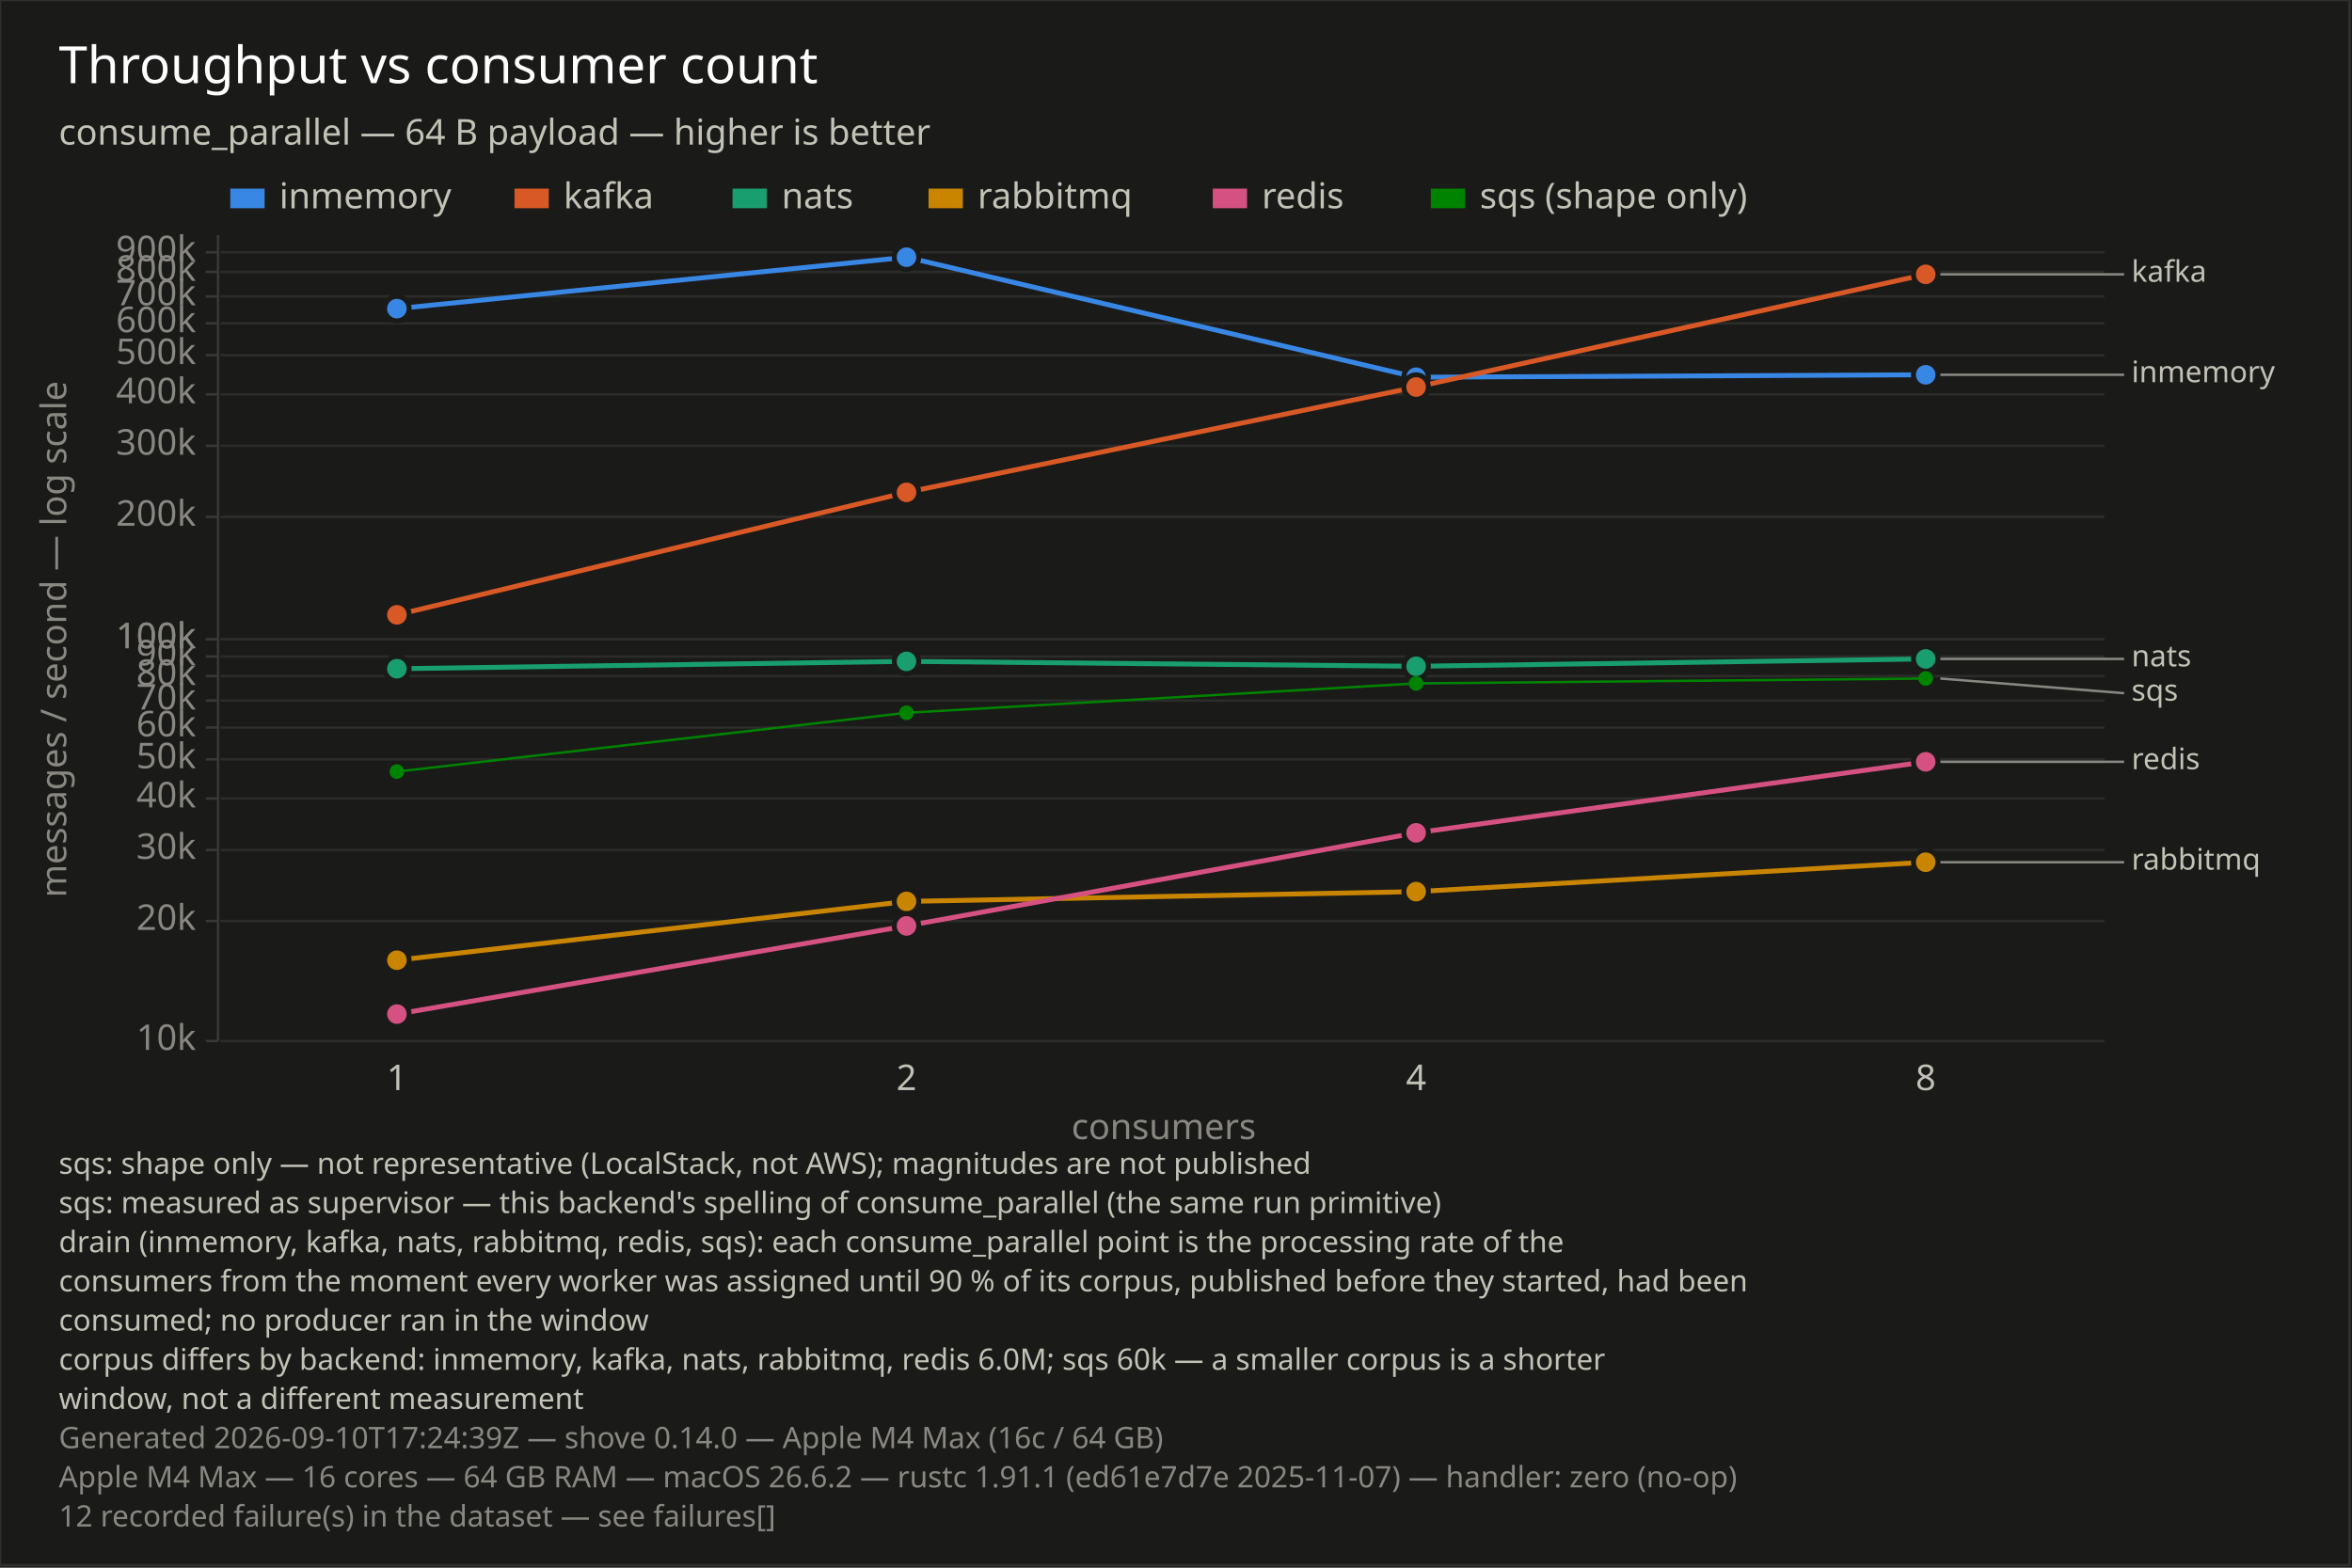
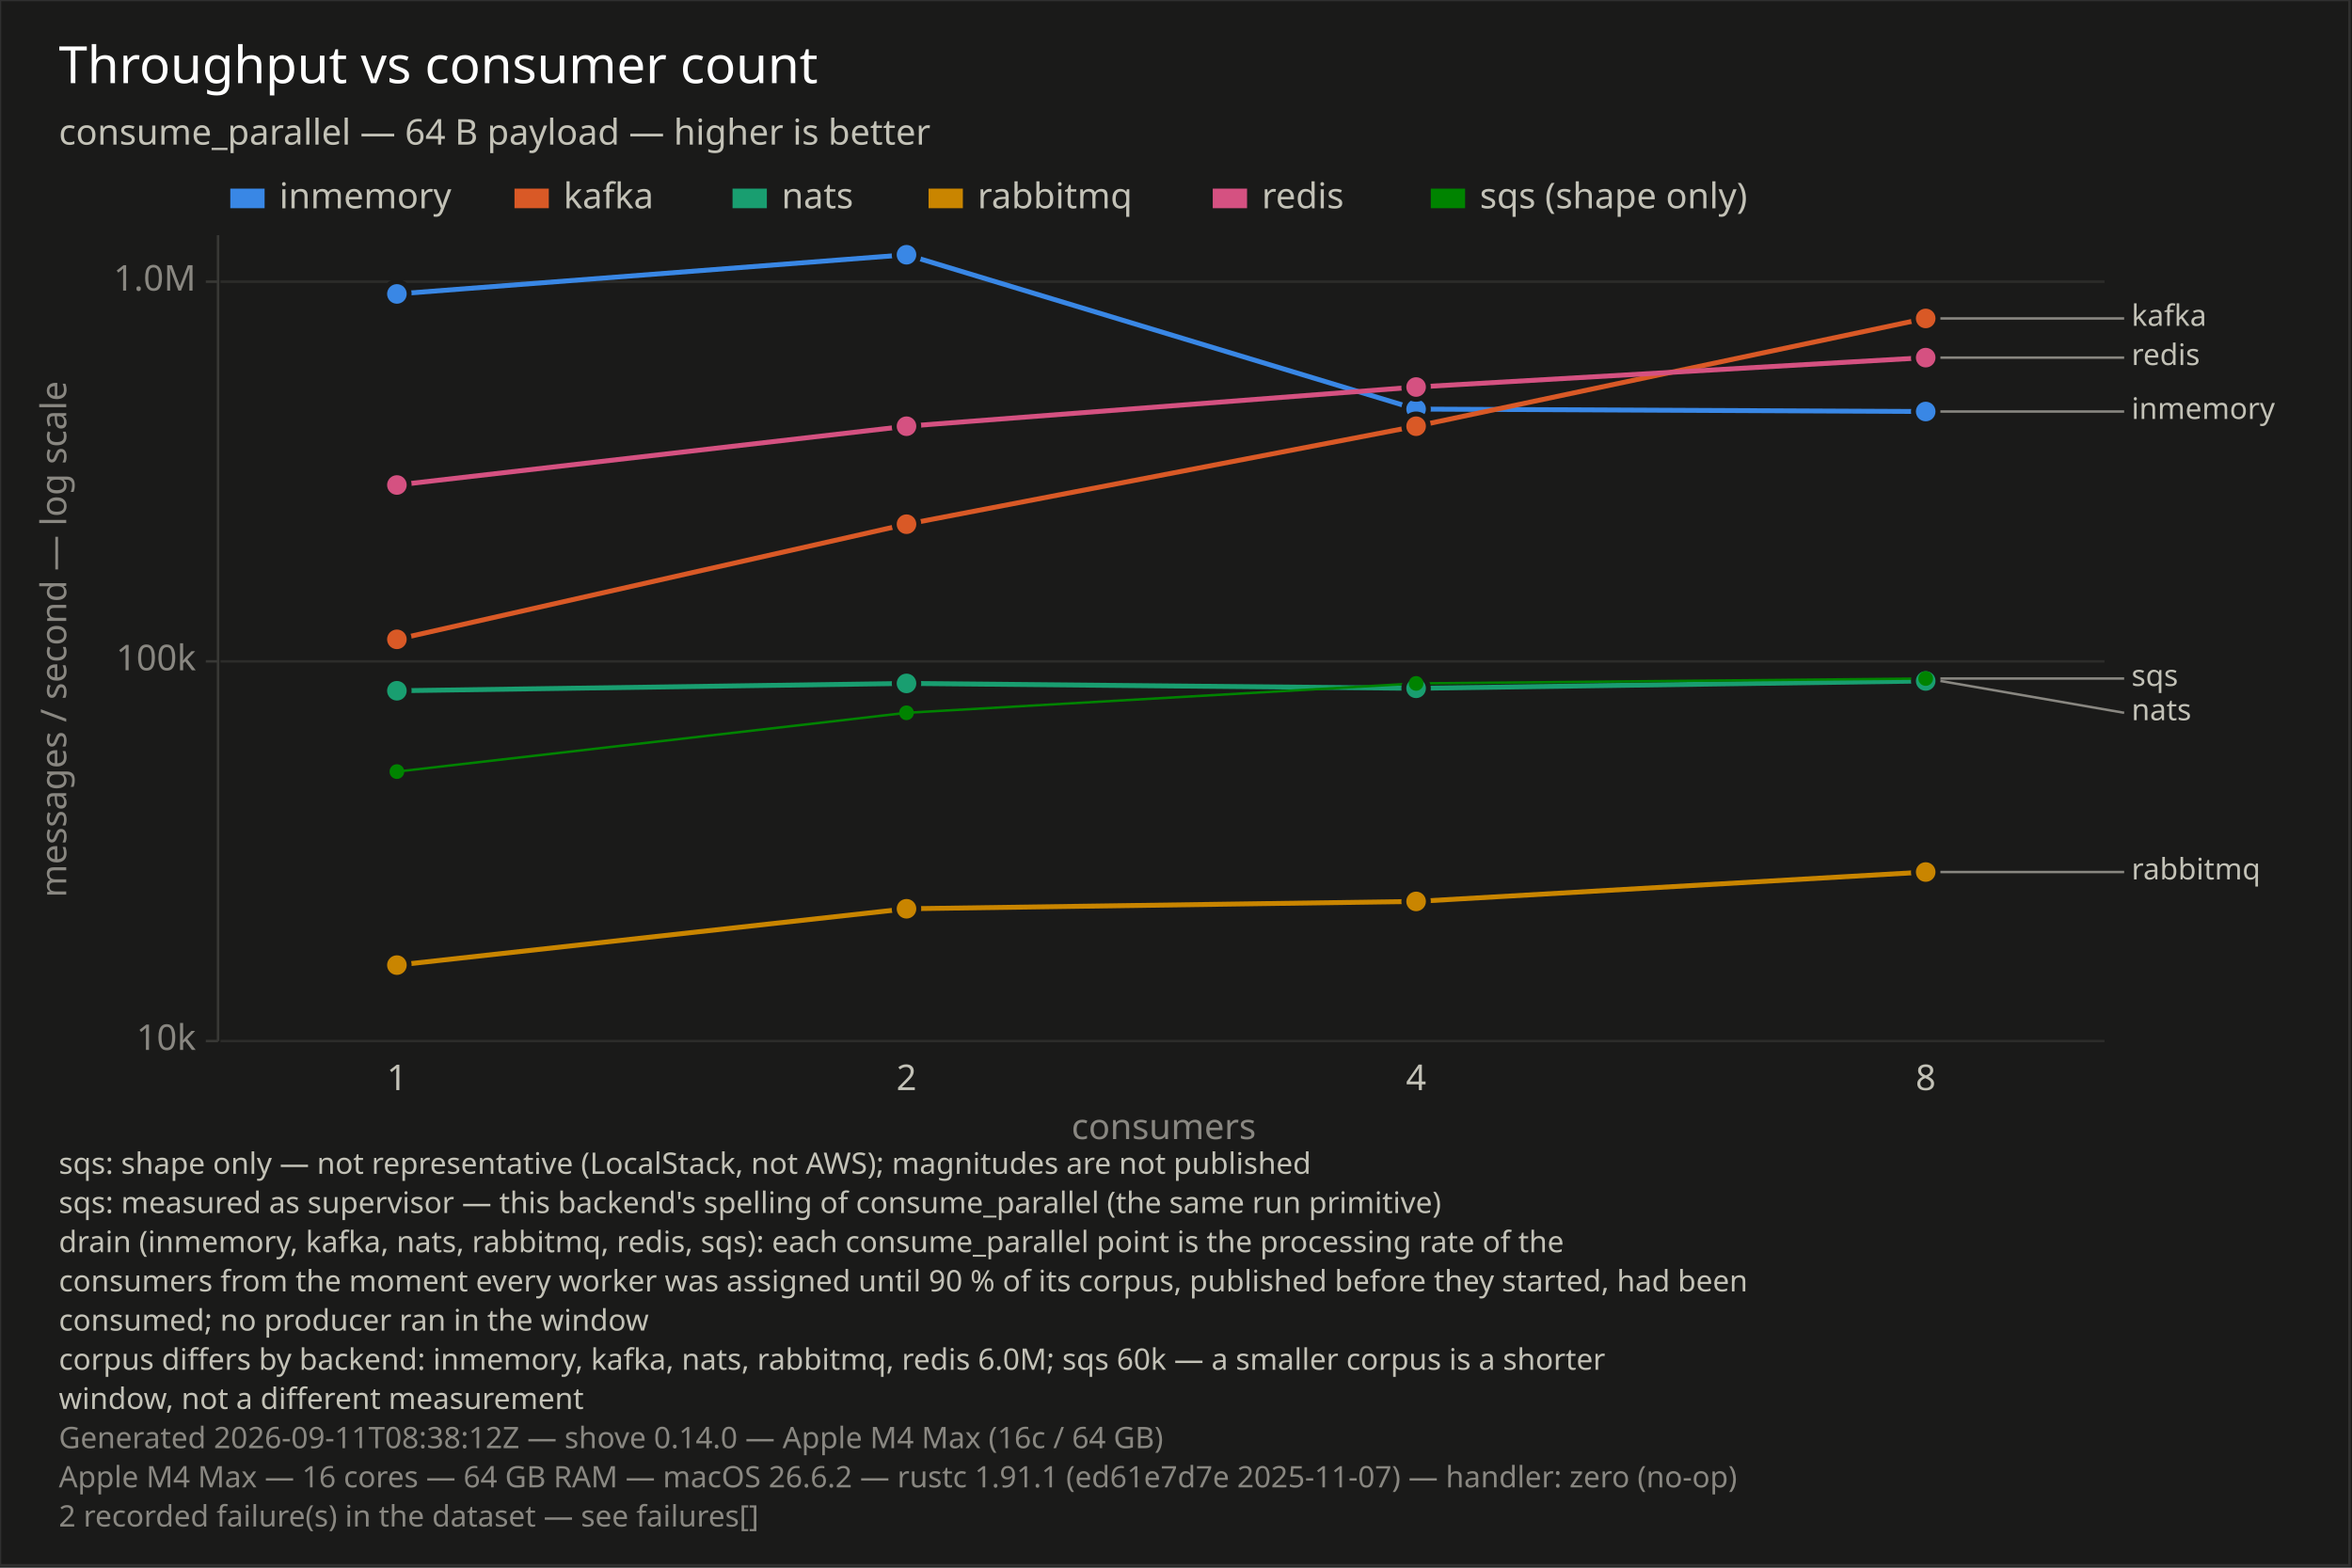
<svg xmlns="http://www.w3.org/2000/svg" width="960" height="640" viewBox="0 0 960 640">
  <rect x="0" y="0" width="960" height="640" opacity="1" fill="#1A1A19" stroke="none" />
  <rect x="0" y="0" width="959" height="639" opacity="0.1" fill="none" stroke="#FFFFFF" />
  <text x="24" y="18" dy="0.76em" text-anchor="start" font-family="sans-serif" font-size="20.968" opacity="1" fill="#FFFFFF">
Throughput vs consumer count
</text>
  <text x="24" y="48" dy="0.76em" text-anchor="start" font-family="sans-serif" font-size="14.516" opacity="1" fill="#C3C2B7">
consume_parallel — 64 B payload — higher is better
</text>
  <text x="24" y="470" dy="0.76em" text-anchor="start" font-family="sans-serif" font-size="12.097" opacity="1" fill="#C3C2B7">
sqs: shape only — not representative (LocalStack, not AWS); magnitudes are not published
</text>
  <text x="24" y="486" dy="0.76em" text-anchor="start" font-family="sans-serif" font-size="12.097" opacity="1" fill="#C3C2B7">
sqs: measured as supervisor — this backend's spelling of consume_parallel (the same run primitive)
</text>
  <text x="24" y="502" dy="0.76em" text-anchor="start" font-family="sans-serif" font-size="12.097" opacity="1" fill="#C3C2B7">
drain (inmemory, kafka, nats, rabbitmq, redis, sqs): each consume_parallel point is the processing rate of the
</text>
  <text x="24" y="518" dy="0.76em" text-anchor="start" font-family="sans-serif" font-size="12.097" opacity="1" fill="#C3C2B7">
consumers from the moment every worker was assigned until 90 % of its corpus, published before they started, had been
</text>
  <text x="24" y="534" dy="0.76em" text-anchor="start" font-family="sans-serif" font-size="12.097" opacity="1" fill="#C3C2B7">
consumed; no producer ran in the window
</text>
  <text x="24" y="550" dy="0.76em" text-anchor="start" font-family="sans-serif" font-size="12.097" opacity="1" fill="#C3C2B7">
corpus differs by backend: inmemory, kafka, nats, rabbitmq, redis 6.0M; sqs 60k — a smaller corpus is a shorter
</text>
  <text x="24" y="566" dy="0.76em" text-anchor="start" font-family="sans-serif" font-size="12.097" opacity="1" fill="#C3C2B7">
window, not a different measurement
</text>
  <text x="24" y="582" dy="0.76em" text-anchor="start" font-family="sans-serif" font-size="12.097" opacity="1" fill="#898781">
- Generated 2026-09-10T17:24:39Z — shove 0.14.0 — Apple M4 Max (16c / 64 GB)
+ Generated 2026-09-11T08:38:12Z — shove 0.14.0 — Apple M4 Max (16c / 64 GB)
</text>
  <text x="24" y="598" dy="0.76em" text-anchor="start" font-family="sans-serif" font-size="12.097" opacity="1" fill="#898781">
Apple M4 Max — 16 cores — 64 GB RAM — macOS 26.6.2 — rustc 1.91.1 (ed61e7d7e 2025-11-07) — handler: zero (no-op)
</text>
  <text x="24" y="614" dy="0.76em" text-anchor="start" font-family="sans-serif" font-size="12.097" opacity="1" fill="#898781">
- 12 recorded failure(s) in the dataset — see failures[]
+ 2 recorded failure(s) in the dataset — see failures[]
</text>
  <text x="16" y="261" dy="0.76em" text-anchor="middle" font-family="sans-serif" font-size="14.516" opacity="1" fill="#898781" transform="rotate(270, 16, 261)">
messages / second — log scale
</text>
  <line opacity="1" stroke="#2C2C2A" stroke-width="1" x1="90" y1="425" x2="859" y2="425" />
-   <line opacity="1" stroke="#2C2C2A" stroke-width="1" x1="90" y1="376" x2="859" y2="376" />
-   <line opacity="1" stroke="#2C2C2A" stroke-width="1" x1="90" y1="347" x2="859" y2="347" />
-   <line opacity="1" stroke="#2C2C2A" stroke-width="1" x1="90" y1="326" x2="859" y2="326" />
-   <line opacity="1" stroke="#2C2C2A" stroke-width="1" x1="90" y1="310" x2="859" y2="310" />
-   <line opacity="1" stroke="#2C2C2A" stroke-width="1" x1="90" y1="297" x2="859" y2="297" />
-   <line opacity="1" stroke="#2C2C2A" stroke-width="1" x1="90" y1="286" x2="859" y2="286" />
-   <line opacity="1" stroke="#2C2C2A" stroke-width="1" x1="90" y1="276" x2="859" y2="276" />
-   <line opacity="1" stroke="#2C2C2A" stroke-width="1" x1="90" y1="268" x2="859" y2="268" />
-   <line opacity="1" stroke="#2C2C2A" stroke-width="1" x1="90" y1="261" x2="859" y2="261" />
-   <line opacity="1" stroke="#2C2C2A" stroke-width="1" x1="90" y1="261" x2="859" y2="261" />
-   <line opacity="1" stroke="#2C2C2A" stroke-width="1" x1="90" y1="211" x2="859" y2="211" />
-   <line opacity="1" stroke="#2C2C2A" stroke-width="1" x1="90" y1="182" x2="859" y2="182" />
-   <line opacity="1" stroke="#2C2C2A" stroke-width="1" x1="90" y1="161" x2="859" y2="161" />
-   <line opacity="1" stroke="#2C2C2A" stroke-width="1" x1="90" y1="145" x2="859" y2="145" />
-   <line opacity="1" stroke="#2C2C2A" stroke-width="1" x1="90" y1="132" x2="859" y2="132" />
-   <line opacity="1" stroke="#2C2C2A" stroke-width="1" x1="90" y1="121" x2="859" y2="121" />
-   <line opacity="1" stroke="#2C2C2A" stroke-width="1" x1="90" y1="111" x2="859" y2="111" />
-   <line opacity="1" stroke="#2C2C2A" stroke-width="1" x1="90" y1="103" x2="859" y2="103" />
+   <line opacity="1" stroke="#2C2C2A" stroke-width="1" x1="90" y1="270" x2="859" y2="270" />
+   <line opacity="1" stroke="#2C2C2A" stroke-width="1" x1="90" y1="115" x2="859" y2="115" />
  <polyline fill="none" opacity="1" stroke="#383835" stroke-width="1" points="89,96 89,425 " />
  <text x="80" y="425" dy="0.5ex" text-anchor="end" font-family="sans-serif" font-size="14.516" opacity="1" fill="#898781">
10k
</text>
  <polyline fill="none" opacity="1" stroke="#383835" stroke-width="1" points="84,425 89,425 " />
-   <text x="80" y="376" dy="0.5ex" text-anchor="end" font-family="sans-serif" font-size="14.516" opacity="1" fill="#898781">
- 20k
- </text>
-   <polyline fill="none" opacity="1" stroke="#383835" stroke-width="1" points="84,376 89,376 " />
-   <text x="80" y="347" dy="0.5ex" text-anchor="end" font-family="sans-serif" font-size="14.516" opacity="1" fill="#898781">
- 30k
- </text>
-   <polyline fill="none" opacity="1" stroke="#383835" stroke-width="1" points="84,347 89,347 " />
-   <text x="80" y="326" dy="0.5ex" text-anchor="end" font-family="sans-serif" font-size="14.516" opacity="1" fill="#898781">
- 40k
- </text>
-   <polyline fill="none" opacity="1" stroke="#383835" stroke-width="1" points="84,326 89,326 " />
-   <text x="80" y="310" dy="0.5ex" text-anchor="end" font-family="sans-serif" font-size="14.516" opacity="1" fill="#898781">
- 50k
- </text>
-   <polyline fill="none" opacity="1" stroke="#383835" stroke-width="1" points="84,310 89,310 " />
-   <text x="80" y="297" dy="0.5ex" text-anchor="end" font-family="sans-serif" font-size="14.516" opacity="1" fill="#898781">
- 60k
- </text>
-   <polyline fill="none" opacity="1" stroke="#383835" stroke-width="1" points="84,297 89,297 " />
-   <text x="80" y="286" dy="0.5ex" text-anchor="end" font-family="sans-serif" font-size="14.516" opacity="1" fill="#898781">
- 70k
- </text>
-   <polyline fill="none" opacity="1" stroke="#383835" stroke-width="1" points="84,286 89,286 " />
-   <text x="80" y="276" dy="0.5ex" text-anchor="end" font-family="sans-serif" font-size="14.516" opacity="1" fill="#898781">
- 80k
- </text>
-   <polyline fill="none" opacity="1" stroke="#383835" stroke-width="1" points="84,276 89,276 " />
-   <text x="80" y="268" dy="0.5ex" text-anchor="end" font-family="sans-serif" font-size="14.516" opacity="1" fill="#898781">
- 90k
- </text>
-   <polyline fill="none" opacity="1" stroke="#383835" stroke-width="1" points="84,268 89,268 " />
-   <text x="80" y="261" dy="0.5ex" text-anchor="end" font-family="sans-serif" font-size="14.516" opacity="1" fill="#898781">
+   <text x="80" y="270" dy="0.5ex" text-anchor="end" font-family="sans-serif" font-size="14.516" opacity="1" fill="#898781">
100k
</text>
-   <polyline fill="none" opacity="1" stroke="#383835" stroke-width="1" points="84,261 89,261 " />
-   <text x="80" y="261" dy="0.5ex" text-anchor="end" font-family="sans-serif" font-size="14.516" opacity="1" fill="#898781">
- 100k
+   <polyline fill="none" opacity="1" stroke="#383835" stroke-width="1" points="84,270 89,270 " />
+   <text x="80" y="115" dy="0.5ex" text-anchor="end" font-family="sans-serif" font-size="14.516" opacity="1" fill="#898781">
+ 1.0M
</text>
-   <polyline fill="none" opacity="1" stroke="#383835" stroke-width="1" points="84,261 89,261 " />
-   <text x="80" y="211" dy="0.5ex" text-anchor="end" font-family="sans-serif" font-size="14.516" opacity="1" fill="#898781">
- 200k
- </text>
-   <polyline fill="none" opacity="1" stroke="#383835" stroke-width="1" points="84,211 89,211 " />
-   <text x="80" y="182" dy="0.5ex" text-anchor="end" font-family="sans-serif" font-size="14.516" opacity="1" fill="#898781">
- 300k
- </text>
-   <polyline fill="none" opacity="1" stroke="#383835" stroke-width="1" points="84,182 89,182 " />
-   <text x="80" y="161" dy="0.5ex" text-anchor="end" font-family="sans-serif" font-size="14.516" opacity="1" fill="#898781">
- 400k
- </text>
-   <polyline fill="none" opacity="1" stroke="#383835" stroke-width="1" points="84,161 89,161 " />
-   <text x="80" y="145" dy="0.5ex" text-anchor="end" font-family="sans-serif" font-size="14.516" opacity="1" fill="#898781">
- 500k
- </text>
-   <polyline fill="none" opacity="1" stroke="#383835" stroke-width="1" points="84,145 89,145 " />
-   <text x="80" y="132" dy="0.5ex" text-anchor="end" font-family="sans-serif" font-size="14.516" opacity="1" fill="#898781">
- 600k
- </text>
-   <polyline fill="none" opacity="1" stroke="#383835" stroke-width="1" points="84,132 89,132 " />
-   <text x="80" y="121" dy="0.5ex" text-anchor="end" font-family="sans-serif" font-size="14.516" opacity="1" fill="#898781">
- 700k
- </text>
-   <polyline fill="none" opacity="1" stroke="#383835" stroke-width="1" points="84,121 89,121 " />
-   <text x="80" y="111" dy="0.5ex" text-anchor="end" font-family="sans-serif" font-size="14.516" opacity="1" fill="#898781">
- 800k
- </text>
-   <polyline fill="none" opacity="1" stroke="#383835" stroke-width="1" points="84,111 89,111 " />
-   <text x="80" y="103" dy="0.5ex" text-anchor="end" font-family="sans-serif" font-size="14.516" opacity="1" fill="#898781">
- 900k
- </text>
-   <polyline fill="none" opacity="1" stroke="#383835" stroke-width="1" points="84,103 89,103 " />
-   <polyline fill="none" opacity="1" stroke="#3987E5" stroke-width="2" points="162,126 370,105 578,154 786,153 " />
-   <polyline fill="none" opacity="1" stroke="#D95926" stroke-width="2" points="162,251 370,201 578,158 786,112 " />
-   <polyline fill="none" opacity="1" stroke="#199E70" stroke-width="2" points="162,273 370,270 578,272 786,269 " />
-   <polyline fill="none" opacity="1" stroke="#C98500" stroke-width="2" points="162,392 370,368 578,364 786,352 " />
-   <polyline fill="none" opacity="1" stroke="#D55181" stroke-width="2" points="162,414 370,378 578,340 786,311 " />
+   <polyline fill="none" opacity="1" stroke="#383835" stroke-width="1" points="84,115 89,115 " />
+   <polyline fill="none" opacity="1" stroke="#3987E5" stroke-width="2" points="162,120 370,104 578,167 786,168 " />
+   <polyline fill="none" opacity="1" stroke="#D95926" stroke-width="2" points="162,261 370,214 578,174 786,130 " />
+   <polyline fill="none" opacity="1" stroke="#199E70" stroke-width="2" points="162,282 370,279 578,281 786,278 " />
+   <polyline fill="none" opacity="1" stroke="#C98500" stroke-width="2" points="162,394 370,371 578,368 786,356 " />
+   <polyline fill="none" opacity="1" stroke="#D55181" stroke-width="2" points="162,198 370,174 578,158 786,146 " />
  <polyline fill="none" opacity="1" stroke="#008300" stroke-width="1" points="162,315 370,291 578,279 786,277 " />
-   <circle cx="162" cy="126" r="6" opacity="1" fill="#1A1A19" stroke="none" stroke-width="0" />
-   <circle cx="162" cy="126" r="4" opacity="1" fill="#3987E5" stroke="none" stroke-width="0" />
-   <circle cx="370" cy="105" r="6" opacity="1" fill="#1A1A19" stroke="none" stroke-width="0" />
-   <circle cx="370" cy="105" r="4" opacity="1" fill="#3987E5" stroke="none" stroke-width="0" />
-   <circle cx="578" cy="154" r="6" opacity="1" fill="#1A1A19" stroke="none" stroke-width="0" />
-   <circle cx="578" cy="154" r="4" opacity="1" fill="#3987E5" stroke="none" stroke-width="0" />
-   <circle cx="786" cy="153" r="6" opacity="1" fill="#1A1A19" stroke="none" stroke-width="0" />
-   <circle cx="786" cy="153" r="4" opacity="1" fill="#3987E5" stroke="none" stroke-width="0" />
-   <circle cx="162" cy="251" r="6" opacity="1" fill="#1A1A19" stroke="none" stroke-width="0" />
-   <circle cx="162" cy="251" r="4" opacity="1" fill="#D95926" stroke="none" stroke-width="0" />
-   <circle cx="370" cy="201" r="6" opacity="1" fill="#1A1A19" stroke="none" stroke-width="0" />
-   <circle cx="370" cy="201" r="4" opacity="1" fill="#D95926" stroke="none" stroke-width="0" />
+   <circle cx="162" cy="120" r="6" opacity="1" fill="#1A1A19" stroke="none" stroke-width="0" />
+   <circle cx="162" cy="120" r="4" opacity="1" fill="#3987E5" stroke="none" stroke-width="0" />
+   <circle cx="370" cy="104" r="6" opacity="1" fill="#1A1A19" stroke="none" stroke-width="0" />
+   <circle cx="370" cy="104" r="4" opacity="1" fill="#3987E5" stroke="none" stroke-width="0" />
+   <circle cx="578" cy="167" r="6" opacity="1" fill="#1A1A19" stroke="none" stroke-width="0" />
+   <circle cx="578" cy="167" r="4" opacity="1" fill="#3987E5" stroke="none" stroke-width="0" />
+   <circle cx="786" cy="168" r="6" opacity="1" fill="#1A1A19" stroke="none" stroke-width="0" />
+   <circle cx="786" cy="168" r="4" opacity="1" fill="#3987E5" stroke="none" stroke-width="0" />
+   <circle cx="162" cy="261" r="6" opacity="1" fill="#1A1A19" stroke="none" stroke-width="0" />
+   <circle cx="162" cy="261" r="4" opacity="1" fill="#D95926" stroke="none" stroke-width="0" />
+   <circle cx="370" cy="214" r="6" opacity="1" fill="#1A1A19" stroke="none" stroke-width="0" />
+   <circle cx="370" cy="214" r="4" opacity="1" fill="#D95926" stroke="none" stroke-width="0" />
+   <circle cx="578" cy="174" r="6" opacity="1" fill="#1A1A19" stroke="none" stroke-width="0" />
+   <circle cx="578" cy="174" r="4" opacity="1" fill="#D95926" stroke="none" stroke-width="0" />
+   <circle cx="786" cy="130" r="6" opacity="1" fill="#1A1A19" stroke="none" stroke-width="0" />
+   <circle cx="786" cy="130" r="4" opacity="1" fill="#D95926" stroke="none" stroke-width="0" />
+   <circle cx="162" cy="282" r="6" opacity="1" fill="#1A1A19" stroke="none" stroke-width="0" />
+   <circle cx="162" cy="282" r="4" opacity="1" fill="#199E70" stroke="none" stroke-width="0" />
+   <circle cx="370" cy="279" r="6" opacity="1" fill="#1A1A19" stroke="none" stroke-width="0" />
+   <circle cx="370" cy="279" r="4" opacity="1" fill="#199E70" stroke="none" stroke-width="0" />
+   <circle cx="578" cy="281" r="6" opacity="1" fill="#1A1A19" stroke="none" stroke-width="0" />
+   <circle cx="578" cy="281" r="4" opacity="1" fill="#199E70" stroke="none" stroke-width="0" />
+   <circle cx="786" cy="278" r="6" opacity="1" fill="#1A1A19" stroke="none" stroke-width="0" />
+   <circle cx="786" cy="278" r="4" opacity="1" fill="#199E70" stroke="none" stroke-width="0" />
+   <circle cx="162" cy="394" r="6" opacity="1" fill="#1A1A19" stroke="none" stroke-width="0" />
+   <circle cx="162" cy="394" r="4" opacity="1" fill="#C98500" stroke="none" stroke-width="0" />
+   <circle cx="370" cy="371" r="6" opacity="1" fill="#1A1A19" stroke="none" stroke-width="0" />
+   <circle cx="370" cy="371" r="4" opacity="1" fill="#C98500" stroke="none" stroke-width="0" />
+   <circle cx="578" cy="368" r="6" opacity="1" fill="#1A1A19" stroke="none" stroke-width="0" />
+   <circle cx="578" cy="368" r="4" opacity="1" fill="#C98500" stroke="none" stroke-width="0" />
+   <circle cx="786" cy="356" r="6" opacity="1" fill="#1A1A19" stroke="none" stroke-width="0" />
+   <circle cx="786" cy="356" r="4" opacity="1" fill="#C98500" stroke="none" stroke-width="0" />
+   <circle cx="162" cy="198" r="6" opacity="1" fill="#1A1A19" stroke="none" stroke-width="0" />
+   <circle cx="162" cy="198" r="4" opacity="1" fill="#D55181" stroke="none" stroke-width="0" />
+   <circle cx="370" cy="174" r="6" opacity="1" fill="#1A1A19" stroke="none" stroke-width="0" />
+   <circle cx="370" cy="174" r="4" opacity="1" fill="#D55181" stroke="none" stroke-width="0" />
  <circle cx="578" cy="158" r="6" opacity="1" fill="#1A1A19" stroke="none" stroke-width="0" />
-   <circle cx="578" cy="158" r="4" opacity="1" fill="#D95926" stroke="none" stroke-width="0" />
-   <circle cx="786" cy="112" r="6" opacity="1" fill="#1A1A19" stroke="none" stroke-width="0" />
-   <circle cx="786" cy="112" r="4" opacity="1" fill="#D95926" stroke="none" stroke-width="0" />
-   <circle cx="162" cy="273" r="6" opacity="1" fill="#1A1A19" stroke="none" stroke-width="0" />
-   <circle cx="162" cy="273" r="4" opacity="1" fill="#199E70" stroke="none" stroke-width="0" />
-   <circle cx="370" cy="270" r="6" opacity="1" fill="#1A1A19" stroke="none" stroke-width="0" />
-   <circle cx="370" cy="270" r="4" opacity="1" fill="#199E70" stroke="none" stroke-width="0" />
-   <circle cx="578" cy="272" r="6" opacity="1" fill="#1A1A19" stroke="none" stroke-width="0" />
-   <circle cx="578" cy="272" r="4" opacity="1" fill="#199E70" stroke="none" stroke-width="0" />
-   <circle cx="786" cy="269" r="6" opacity="1" fill="#1A1A19" stroke="none" stroke-width="0" />
-   <circle cx="786" cy="269" r="4" opacity="1" fill="#199E70" stroke="none" stroke-width="0" />
-   <circle cx="162" cy="392" r="6" opacity="1" fill="#1A1A19" stroke="none" stroke-width="0" />
-   <circle cx="162" cy="392" r="4" opacity="1" fill="#C98500" stroke="none" stroke-width="0" />
-   <circle cx="370" cy="368" r="6" opacity="1" fill="#1A1A19" stroke="none" stroke-width="0" />
-   <circle cx="370" cy="368" r="4" opacity="1" fill="#C98500" stroke="none" stroke-width="0" />
-   <circle cx="578" cy="364" r="6" opacity="1" fill="#1A1A19" stroke="none" stroke-width="0" />
-   <circle cx="578" cy="364" r="4" opacity="1" fill="#C98500" stroke="none" stroke-width="0" />
-   <circle cx="786" cy="352" r="6" opacity="1" fill="#1A1A19" stroke="none" stroke-width="0" />
-   <circle cx="786" cy="352" r="4" opacity="1" fill="#C98500" stroke="none" stroke-width="0" />
-   <circle cx="162" cy="414" r="6" opacity="1" fill="#1A1A19" stroke="none" stroke-width="0" />
-   <circle cx="162" cy="414" r="4" opacity="1" fill="#D55181" stroke="none" stroke-width="0" />
-   <circle cx="370" cy="378" r="6" opacity="1" fill="#1A1A19" stroke="none" stroke-width="0" />
-   <circle cx="370" cy="378" r="4" opacity="1" fill="#D55181" stroke="none" stroke-width="0" />
-   <circle cx="578" cy="340" r="6" opacity="1" fill="#1A1A19" stroke="none" stroke-width="0" />
-   <circle cx="578" cy="340" r="4" opacity="1" fill="#D55181" stroke="none" stroke-width="0" />
-   <circle cx="786" cy="311" r="6" opacity="1" fill="#1A1A19" stroke="none" stroke-width="0" />
-   <circle cx="786" cy="311" r="4" opacity="1" fill="#D55181" stroke="none" stroke-width="0" />
+   <circle cx="578" cy="158" r="4" opacity="1" fill="#D55181" stroke="none" stroke-width="0" />
+   <circle cx="786" cy="146" r="6" opacity="1" fill="#1A1A19" stroke="none" stroke-width="0" />
+   <circle cx="786" cy="146" r="4" opacity="1" fill="#D55181" stroke="none" stroke-width="0" />
  <circle cx="162" cy="315" r="3" opacity="1" fill="#008300" stroke="none" stroke-width="0" />
  <circle cx="370" cy="291" r="3" opacity="1" fill="#008300" stroke="none" stroke-width="0" />
  <circle cx="578" cy="279" r="3" opacity="1" fill="#008300" stroke="none" stroke-width="0" />
  <circle cx="786" cy="277" r="3" opacity="1" fill="#008300" stroke="none" stroke-width="0" />
-   <polyline fill="none" opacity="1" stroke="#898781" stroke-width="1" points="792,112 867,112 " />
-   <text x="870" y="112" dy="0.5ex" text-anchor="start" font-family="sans-serif" font-size="12.097" opacity="1" fill="#C3C2B7">
+   <polyline fill="none" opacity="1" stroke="#898781" stroke-width="1" points="792,130 867,130 " />
+   <text x="870" y="130" dy="0.5ex" text-anchor="start" font-family="sans-serif" font-size="12.097" opacity="1" fill="#C3C2B7">
kafka
</text>
-   <polyline fill="none" opacity="1" stroke="#898781" stroke-width="1" points="792,153 867,153 " />
-   <text x="870" y="153" dy="0.5ex" text-anchor="start" font-family="sans-serif" font-size="12.097" opacity="1" fill="#C3C2B7">
+   <polyline fill="none" opacity="1" stroke="#898781" stroke-width="1" points="792,146 867,146 " />
+   <text x="870" y="146" dy="0.5ex" text-anchor="start" font-family="sans-serif" font-size="12.097" opacity="1" fill="#C3C2B7">
+ redis
+ </text>
+   <polyline fill="none" opacity="1" stroke="#898781" stroke-width="1" points="792,168 867,168 " />
+   <text x="870" y="168" dy="0.5ex" text-anchor="start" font-family="sans-serif" font-size="12.097" opacity="1" fill="#C3C2B7">
inmemory
</text>
-   <polyline fill="none" opacity="1" stroke="#898781" stroke-width="1" points="792,269 867,269 " />
-   <text x="870" y="269" dy="0.5ex" text-anchor="start" font-family="sans-serif" font-size="12.097" opacity="1" fill="#C3C2B7">
+   <polyline fill="none" opacity="1" stroke="#898781" stroke-width="1" points="792,277 867,277 " />
+   <text x="870" y="277" dy="0.5ex" text-anchor="start" font-family="sans-serif" font-size="12.097" opacity="1" fill="#C3C2B7">
+ sqs
+ </text>
+   <polyline fill="none" opacity="1" stroke="#898781" stroke-width="1" points="792,278 867,291 " />
+   <text x="870" y="291" dy="0.5ex" text-anchor="start" font-family="sans-serif" font-size="12.097" opacity="1" fill="#C3C2B7">
nats
</text>
-   <polyline fill="none" opacity="1" stroke="#898781" stroke-width="1" points="792,277 867,283 " />
-   <text x="870" y="283" dy="0.5ex" text-anchor="start" font-family="sans-serif" font-size="12.097" opacity="1" fill="#C3C2B7">
- sqs
- </text>
-   <polyline fill="none" opacity="1" stroke="#898781" stroke-width="1" points="792,311 867,311 " />
-   <text x="870" y="311" dy="0.5ex" text-anchor="start" font-family="sans-serif" font-size="12.097" opacity="1" fill="#C3C2B7">
- redis
- </text>
-   <polyline fill="none" opacity="1" stroke="#898781" stroke-width="1" points="792,352 867,352 " />
-   <text x="870" y="352" dy="0.5ex" text-anchor="start" font-family="sans-serif" font-size="12.097" opacity="1" fill="#C3C2B7">
+   <polyline fill="none" opacity="1" stroke="#898781" stroke-width="1" points="792,356 867,356 " />
+   <text x="870" y="356" dy="0.5ex" text-anchor="start" font-family="sans-serif" font-size="12.097" opacity="1" fill="#C3C2B7">
rabbitmq
</text>
  <text x="162" y="434" dy="0.76em" text-anchor="middle" font-family="sans-serif" font-size="14.516" opacity="1" fill="#C3C2B7">
1
</text>
  <text x="370" y="434" dy="0.76em" text-anchor="middle" font-family="sans-serif" font-size="14.516" opacity="1" fill="#C3C2B7">
2
</text>
  <text x="578" y="434" dy="0.76em" text-anchor="middle" font-family="sans-serif" font-size="14.516" opacity="1" fill="#C3C2B7">
4
</text>
  <text x="786" y="434" dy="0.76em" text-anchor="middle" font-family="sans-serif" font-size="14.516" opacity="1" fill="#C3C2B7">
8
</text>
  <text x="475" y="454" dy="0.76em" text-anchor="middle" font-family="sans-serif" font-size="14.516" opacity="1" fill="#898781">
consumers
</text>
  <rect x="94" y="77" width="14" height="8" opacity="1" fill="#3987E5" stroke="none" />
  <text x="114" y="74" dy="0.76em" text-anchor="start" font-family="sans-serif" font-size="14.516" opacity="1" fill="#C3C2B7">
inmemory
</text>
  <rect x="210" y="77" width="14" height="8" opacity="1" fill="#D95926" stroke="none" />
  <text x="230" y="74" dy="0.76em" text-anchor="start" font-family="sans-serif" font-size="14.516" opacity="1" fill="#C3C2B7">
kafka
</text>
  <rect x="299" y="77" width="14" height="8" opacity="1" fill="#199E70" stroke="none" />
  <text x="319" y="74" dy="0.76em" text-anchor="start" font-family="sans-serif" font-size="14.516" opacity="1" fill="#C3C2B7">
nats
</text>
  <rect x="379" y="77" width="14" height="8" opacity="1" fill="#C98500" stroke="none" />
  <text x="399" y="74" dy="0.76em" text-anchor="start" font-family="sans-serif" font-size="14.516" opacity="1" fill="#C3C2B7">
rabbitmq
</text>
  <rect x="495" y="77" width="14" height="8" opacity="1" fill="#D55181" stroke="none" />
  <text x="515" y="74" dy="0.76em" text-anchor="start" font-family="sans-serif" font-size="14.516" opacity="1" fill="#C3C2B7">
redis
</text>
  <rect x="584" y="77" width="14" height="8" opacity="1" fill="#008300" stroke="none" />
  <text x="604" y="74" dy="0.76em" text-anchor="start" font-family="sans-serif" font-size="14.516" opacity="1" fill="#C3C2B7">
sqs (shape only)
</text>
</svg>
